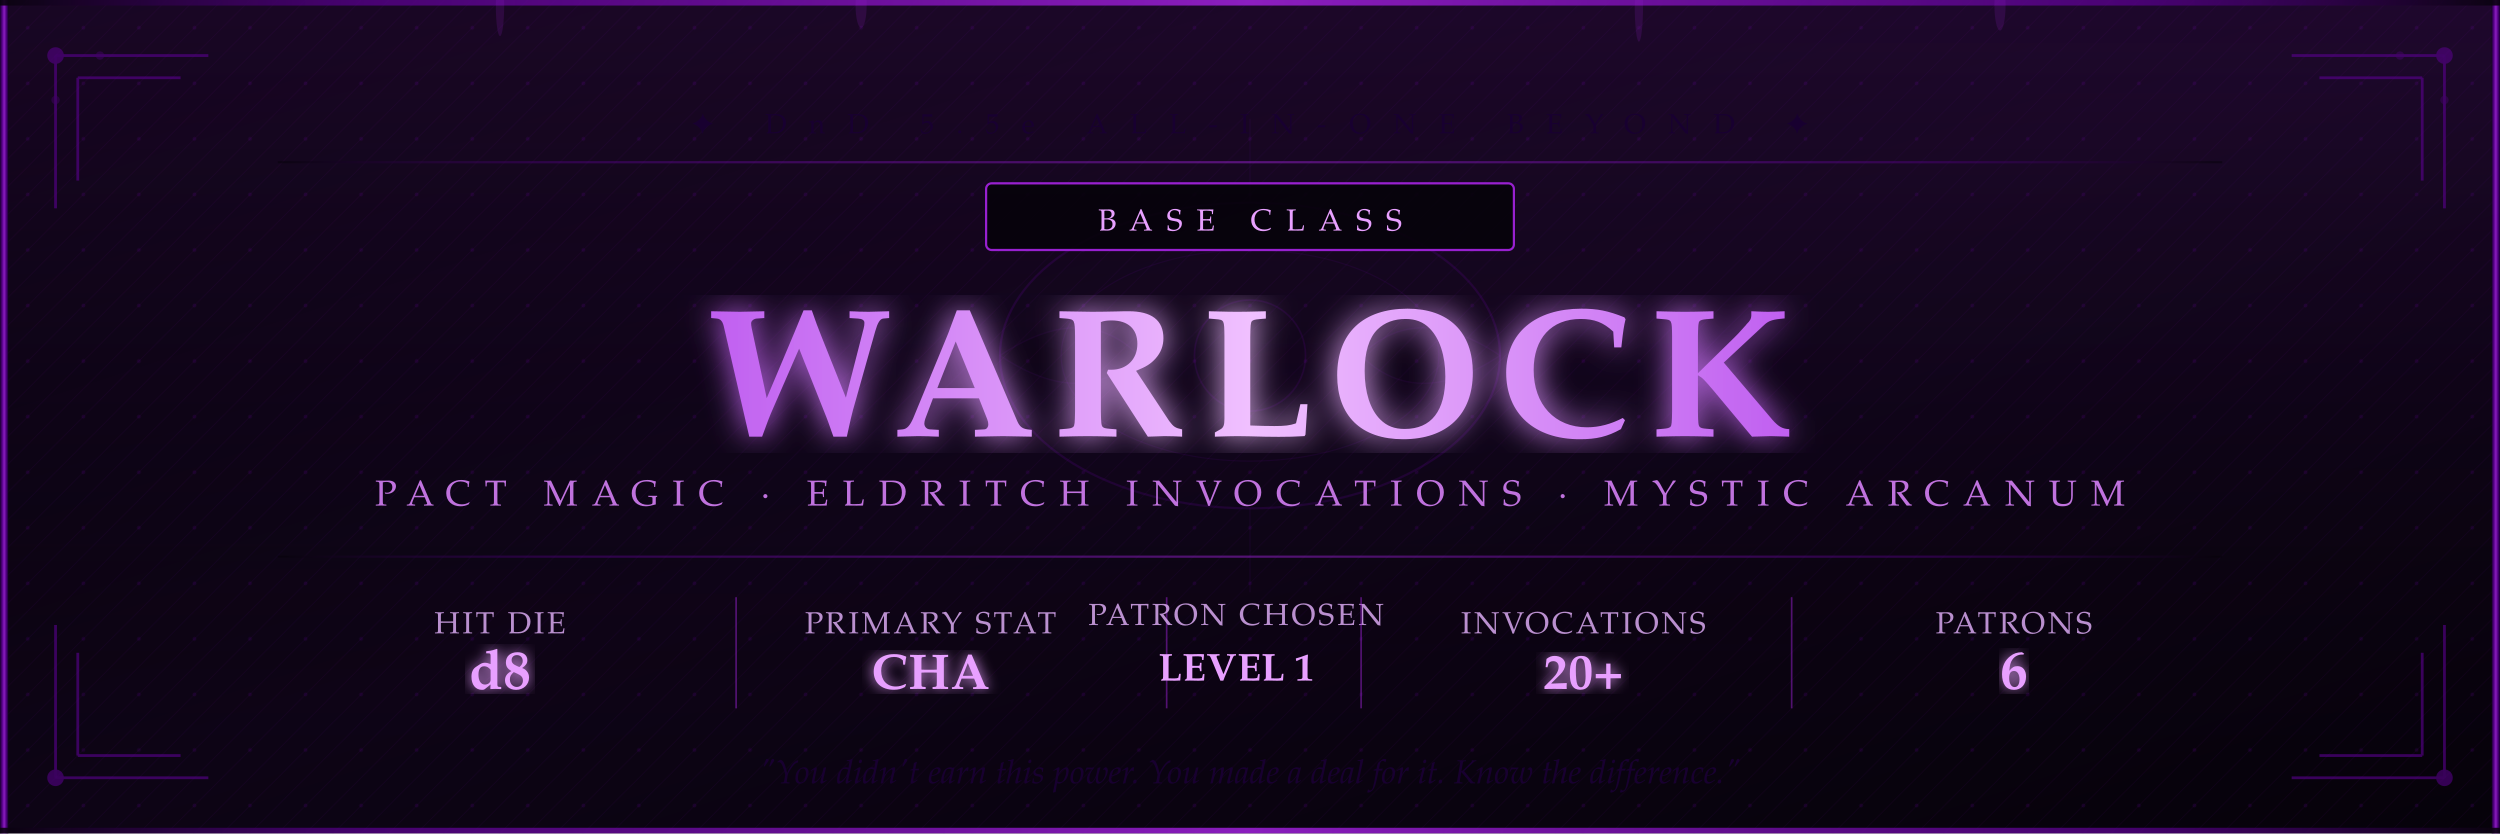
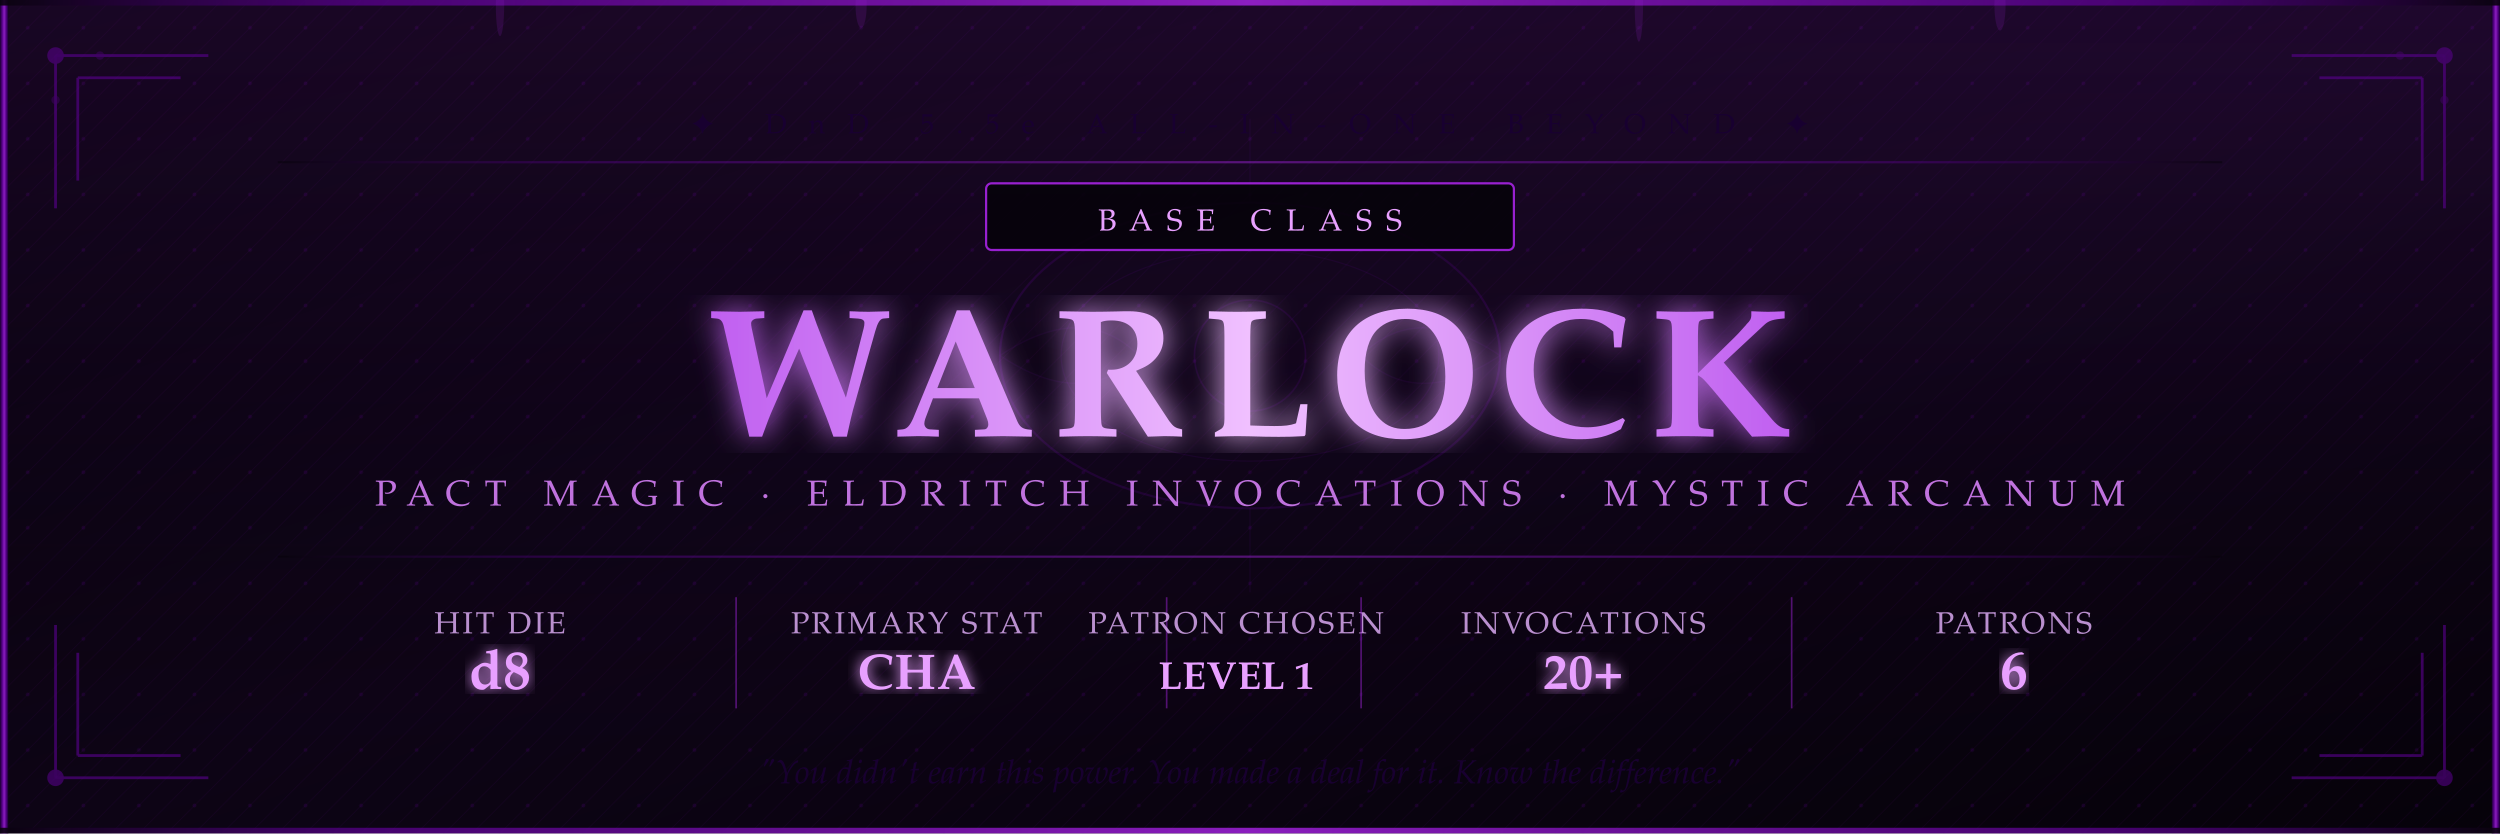
<svg xmlns="http://www.w3.org/2000/svg" width="900" height="300" viewBox="0 0 900 300">
  <defs>
    <linearGradient id="bg" x1="0%" y1="0%" x2="100%" y2="100%">
      <stop offset="0%" style="stop-color:#06020a" />
      <stop offset="50%" style="stop-color:#0d0415" />
      <stop offset="100%" style="stop-color:#06020a" />
    </linearGradient>
    <linearGradient id="void" x1="0%" y1="0%" x2="100%" y2="0%">
      <stop offset="0%" style="stop-color:#180030" />
      <stop offset="25%" style="stop-color:#5a0090" />
      <stop offset="50%" style="stop-color:#9820d0" />
      <stop offset="75%" style="stop-color:#5a0090" />
      <stop offset="100%" style="stop-color:#180030" />
    </linearGradient>
    <linearGradient id="titleBright" x1="0%" y1="0%" x2="100%" y2="0%">
      <stop offset="0%" style="stop-color:#c060f0" />
      <stop offset="50%" style="stop-color:#f0c0ff" />
      <stop offset="100%" style="stop-color:#c060f0" />
    </linearGradient>
    <linearGradient id="fade" x1="0%" y1="0%" x2="100%" y2="0%">
      <stop offset="0%" style="stop-color:#06020a;stop-opacity:1" />
      <stop offset="15%" style="stop-color:#5a0090;stop-opacity:0.8" />
      <stop offset="50%" style="stop-color:#9820d0;stop-opacity:1" />
      <stop offset="85%" style="stop-color:#5a0090;stop-opacity:0.8" />
      <stop offset="100%" style="stop-color:#06020a;stop-opacity:1" />
    </linearGradient>
    <linearGradient id="voidglow" x1="50%" y1="0%" x2="50%" y2="100%">
      <stop offset="0%" style="stop-color:#9820d0;stop-opacity:0.13" />
      <stop offset="100%" style="stop-color:#06020a;stop-opacity:0" />
    </linearGradient>
    <filter id="glow-void">
      <feGaussianBlur stdDeviation="6" result="blur" />
      <feMerge>
        <feMergeNode in="blur" />
        <feMergeNode in="SourceGraphic" />
      </feMerge>
    </filter>
    <filter id="glow-soft">
      <feGaussianBlur stdDeviation="2.5" result="blur" />
      <feMerge>
        <feMergeNode in="blur" />
        <feMergeNode in="SourceGraphic" />
      </feMerge>
    </filter>
    <pattern id="hatch" width="10" height="10" patternUnits="userSpaceOnUse">
      <path d="M0,10 L10,0" stroke="#5a0090" stroke-width="0.2" opacity="0.14" />
    </pattern>
    <pattern id="dots" width="20" height="20" patternUnits="userSpaceOnUse">
      <circle cx="10" cy="10" r="0.7" fill="#5a0090" opacity="0.18" />
    </pattern>
  </defs>
  <rect width="900" height="300" fill="url(#bg)" />
  <rect width="900" height="300" fill="url(#hatch)" />
  <rect width="900" height="300" fill="url(#dots)" />
  <rect width="900" height="300" fill="url(#voidglow)" />
  <rect x="0" y="0" width="3" height="300" fill="url(#void)" opacity="0.9" />
  <rect x="897" y="0" width="3" height="300" fill="url(#void)" opacity="0.9" />
  <rect x="0" y="0" width="900" height="2" fill="url(#fade)" opacity="0.9" />
  <rect x="0" y="298" width="900" height="2" fill="url(#fade)" opacity="0.9" />
  <ellipse cx="450" cy="128" rx="90" ry="55" fill="none" stroke="#5a0090" stroke-width="0.8" opacity="0.22" />
  <ellipse cx="450" cy="128" rx="68" ry="38" fill="none" stroke="#5a0090" stroke-width="0.4" opacity="0.14" />
  <circle cx="450" cy="128" r="20" fill="none" stroke="#5a0090" stroke-width="0.6" opacity="0.18" />
  <g stroke="#5a0090" stroke-width="0.5" opacity="0.1" stroke-linecap="round">
    <path d="M360,128 Q390,108 410,128 Q390,148 360,128" />
    <path d="M540,128 Q510,108 490,128 Q510,148 540,128" />
    <line x1="450" y1="43" x2="450" y2="73" />
    <line x1="450" y1="183" x2="450" y2="213" />
  </g>
  <g stroke="#5a0090" stroke-width="1" fill="none" opacity="0.6">
    <path d="M20,20 L75,20 M20,20 L20,75" />
    <path d="M28,28 L65,28 M28,28 L28,65" />
    <circle cx="20" cy="20" r="3" fill="#5a0090" stroke="none" opacity="0.9" />
    <circle cx="36" cy="20" r="1.5" fill="#5a0090" stroke="none" opacity="0.5" />
    <circle cx="20" cy="36" r="1.5" fill="#5a0090" stroke="none" opacity="0.5" />
    <path d="M880,20 L825,20 M880,20 L880,75" />
    <path d="M872,28 L835,28 M872,28 L872,65" />
    <circle cx="880" cy="20" r="3" fill="#5a0090" stroke="none" opacity="0.9" />
    <circle cx="864" cy="20" r="1.5" fill="#5a0090" stroke="none" opacity="0.5" />
    <circle cx="880" cy="36" r="1.5" fill="#5a0090" stroke="none" opacity="0.5" />
    <path d="M20,280 L75,280 M20,280 L20,225" />
    <path d="M28,272 L65,272 M28,272 L28,235" />
    <circle cx="20" cy="280" r="3" fill="#5a0090" stroke="none" opacity="0.9" />
    <path d="M880,280 L825,280 M880,280 L880,225" />
    <path d="M872,272 L835,272 M872,272 L872,235" />
    <circle cx="880" cy="280" r="3" fill="#5a0090" stroke="none" opacity="0.9" />
  </g>
  <g fill="#9820d0" opacity="0.16">
    <ellipse cx="180" cy="2" rx="1.5" ry="11" />
    <ellipse cx="310" cy="2" rx="2" ry="8" />
    <ellipse cx="590" cy="2" rx="1.5" ry="13" />
    <ellipse cx="720" cy="2" rx="2" ry="9" />
  </g>
  <rect x="100" y="58" width="700" height="0.8" fill="url(#fade)" opacity="0.5" />
  <text x="450" y="48" text-anchor="middle" font-family="'Palatino Linotype', Palatino, Georgia, serif" font-size="10" fill="#180030" letter-spacing="8">✦ DnD 5.5e ALL-IN-ONE BEYOND ✦</text>
  <rect x="355" y="66" width="190" height="24" rx="2" fill="#06020a" opacity="0.9" />
  <rect x="355" y="66" width="190" height="24" rx="2" fill="none" stroke="#9820d0" stroke-width="0.8" />
  <text x="450" y="83" text-anchor="middle" font-family="'Palatino Linotype', Palatino, Georgia, serif" font-size="11" fill="#e8a0ff" letter-spacing="5">BASE CLASS</text>
  <text x="450" y="157" text-anchor="middle" font-family="'Palatino Linotype', Palatino, Georgia, serif" font-size="66" font-weight="bold" fill="url(#titleBright)" filter="url(#glow-void)" letter-spacing="6">WARLOCK</text>
  <text x="450" y="182" text-anchor="middle" font-family="'Palatino Linotype', Palatino, Georgia, serif" font-size="13" fill="#c878e8" letter-spacing="5" opacity="0.95">PACT MAGIC · ELDRITCH INVOCATIONS · MYSTIC ARCANUM</text>
  <rect x="100" y="200" width="700" height="0.8" fill="url(#fade)" opacity="0.5" />
  <g font-family="'Palatino Linotype', Palatino, Georgia, serif" fill="#d8a8f0">
    <text x="180" y="228" text-anchor="middle" font-size="11" letter-spacing="1" opacity="0.85">HIT DIE</text>
    <text x="180" y="248" text-anchor="middle" font-size="20" font-weight="bold" fill="#e8a0ff" filter="url(#glow-soft)">d8</text>
    <line x1="265" y1="215" x2="265" y2="255" stroke="#9820d0" stroke-width="0.6" opacity="0.5" />
-     <text x="335" y="228" text-anchor="middle" font-size="11" letter-spacing="1" opacity="0.85">PRIMARY STAT</text>
-     <text x="335" y="248" text-anchor="middle" font-size="18" font-weight="bold" fill="#e8a0ff" filter="url(#glow-soft)">CHA</text>
+     <text x="330" y="228" text-anchor="middle" font-size="11" letter-spacing="1" opacity="0.85">PRIMARY STAT</text>
+     <text x="330" y="248" text-anchor="middle" font-size="18" font-weight="bold" fill="#e8a0ff" filter="url(#glow-soft)">CHA</text>
    <line x1="420" y1="215" x2="420" y2="255" stroke="#9820d0" stroke-width="0.6" opacity="0.5" />
-     <text x="445" y="225" text-anchor="middle" font-size="11" letter-spacing="1" opacity="0.85">PATRON CHOSEN</text>
-     <text x="445" y="245" text-anchor="middle" font-size="14" font-weight="bold" fill="#e8a0ff">LEVEL 1</text>
+     <text x="445" y="228" text-anchor="middle" font-size="11" letter-spacing="1" opacity="0.85">PATRON CHOSEN</text>
+     <text x="445" y="248" text-anchor="middle" font-size="14" font-weight="bold" fill="#e8a0ff">LEVEL 1</text>
    <line x1="490" y1="215" x2="490" y2="255" stroke="#9820d0" stroke-width="0.6" opacity="0.5" />
    <text x="570" y="228" text-anchor="middle" font-size="11" letter-spacing="1" opacity="0.85">INVOCATIONS</text>
    <text x="570" y="248" text-anchor="middle" font-size="18" font-weight="bold" fill="#e8a0ff" filter="url(#glow-soft)">20+</text>
    <line x1="645" y1="215" x2="645" y2="255" stroke="#9820d0" stroke-width="0.6" opacity="0.5" />
    <text x="725" y="228" text-anchor="middle" font-size="11" letter-spacing="1" opacity="0.85">PATRONS</text>
    <text x="725" y="248" text-anchor="middle" font-size="20" font-weight="bold" fill="#e8a0ff" filter="url(#glow-soft)">6</text>
  </g>
  <text x="450" y="282" text-anchor="middle" font-family="'Palatino Linotype', Palatino, Georgia, serif" font-size="12" fill="#180030" font-style="italic">
    "You didn't earn this power. You made a deal for it. Know the difference."
  </text>
</svg>
